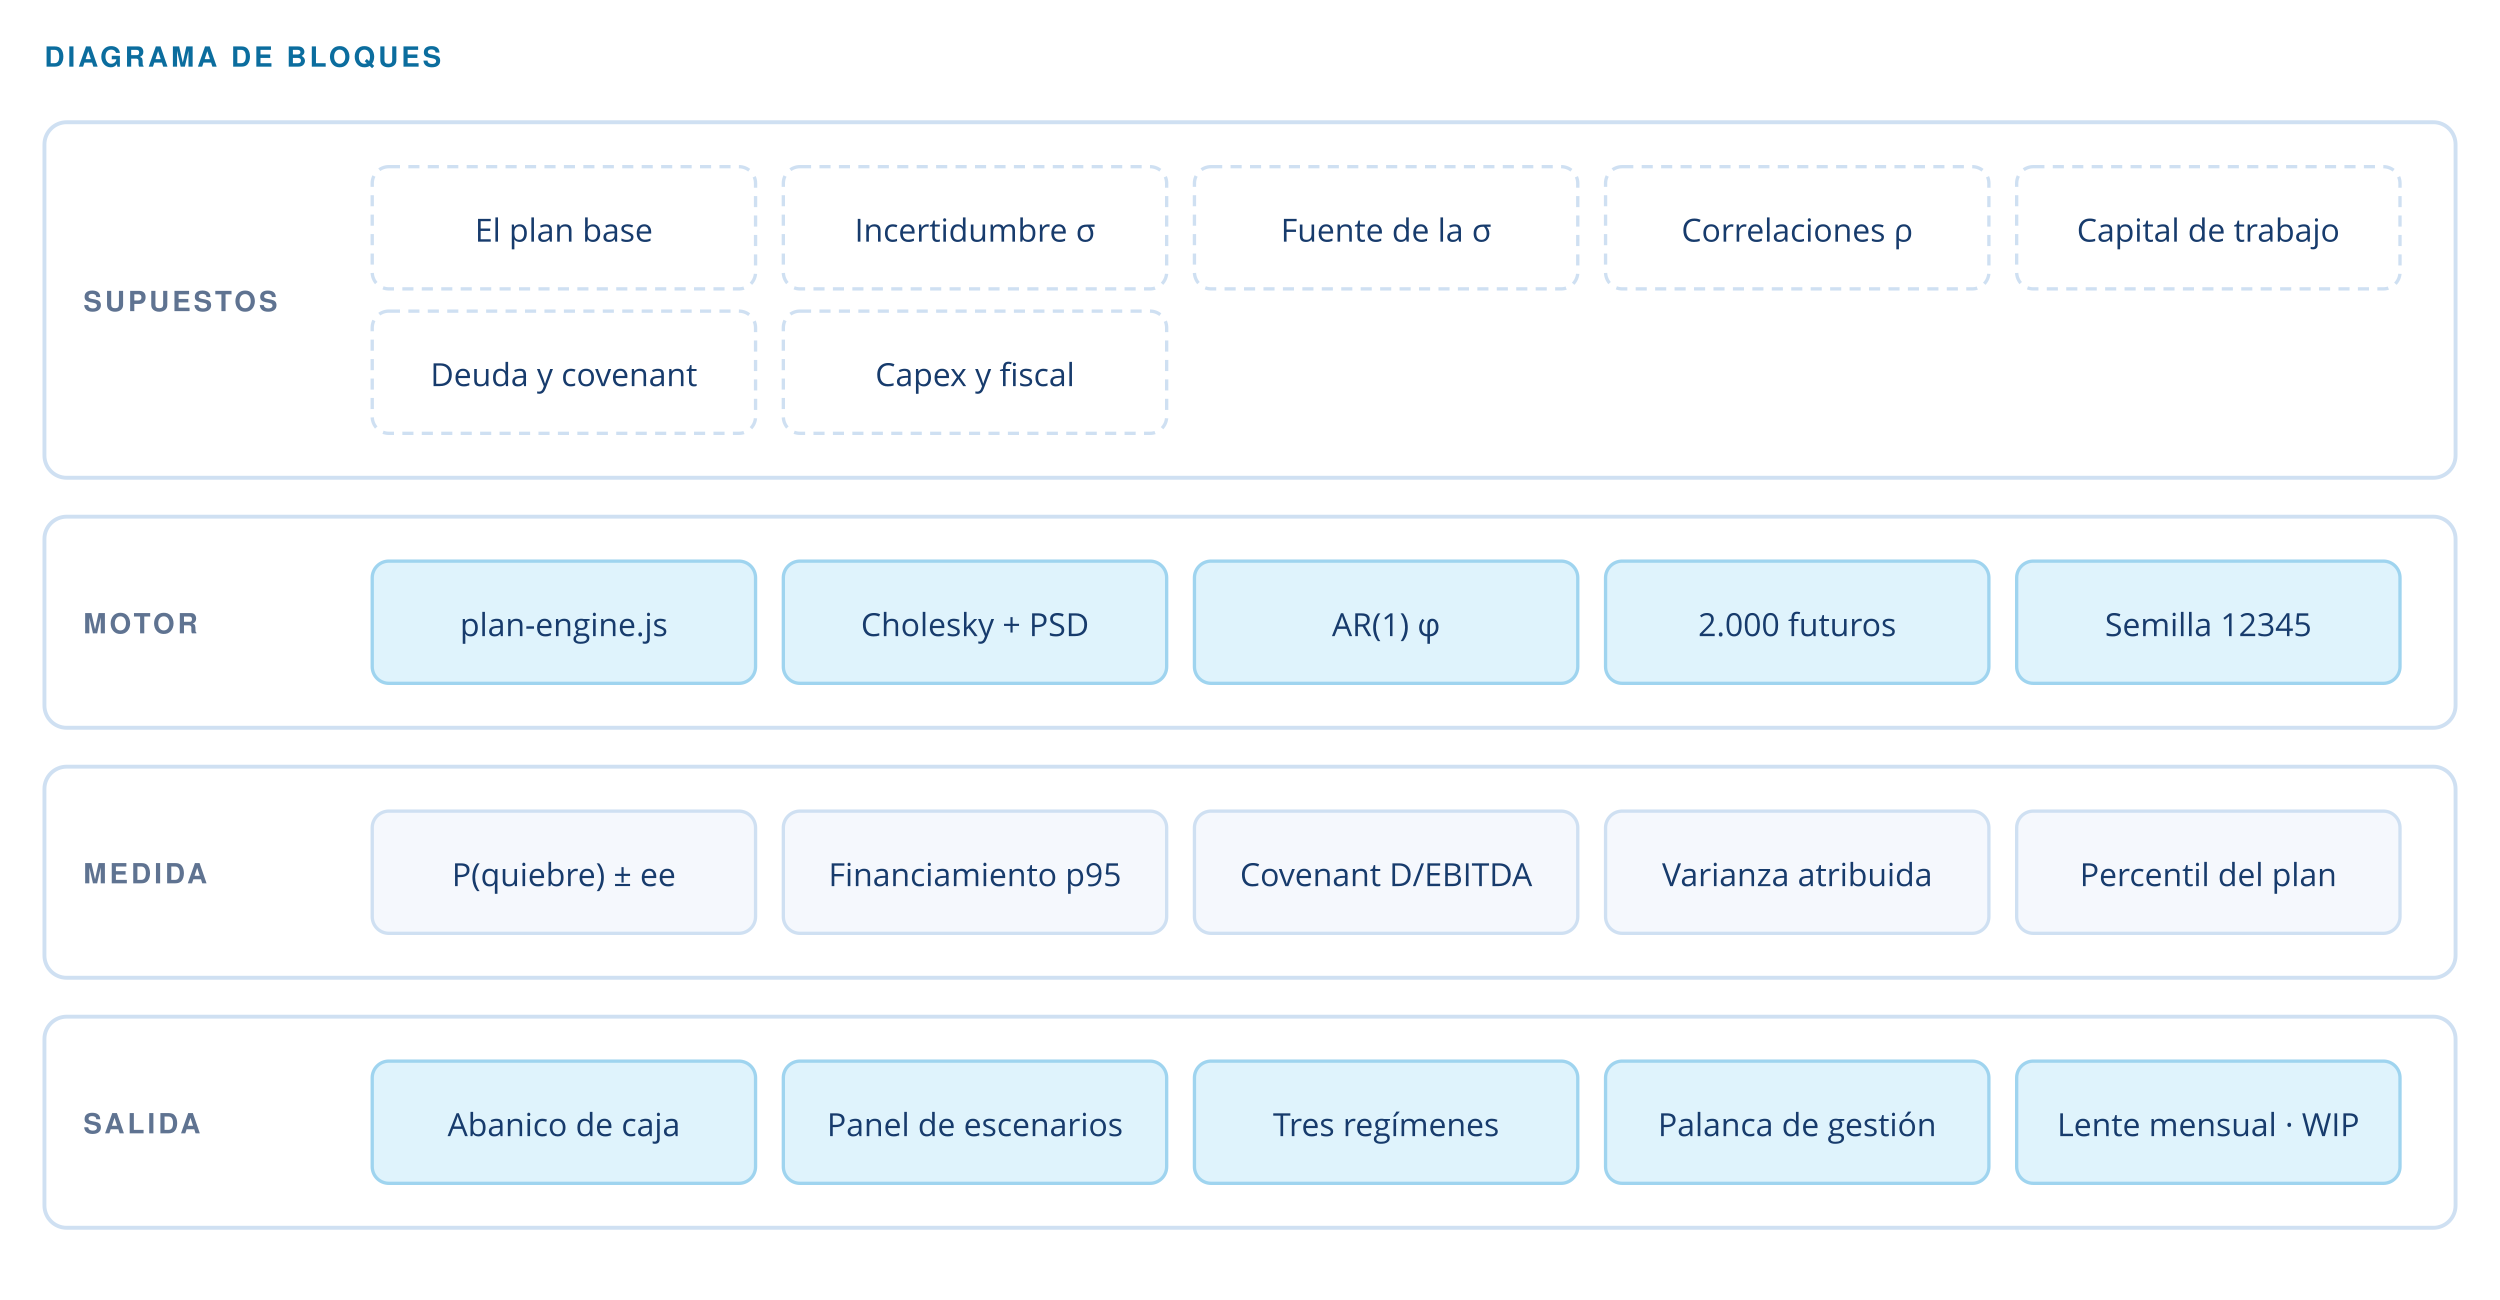
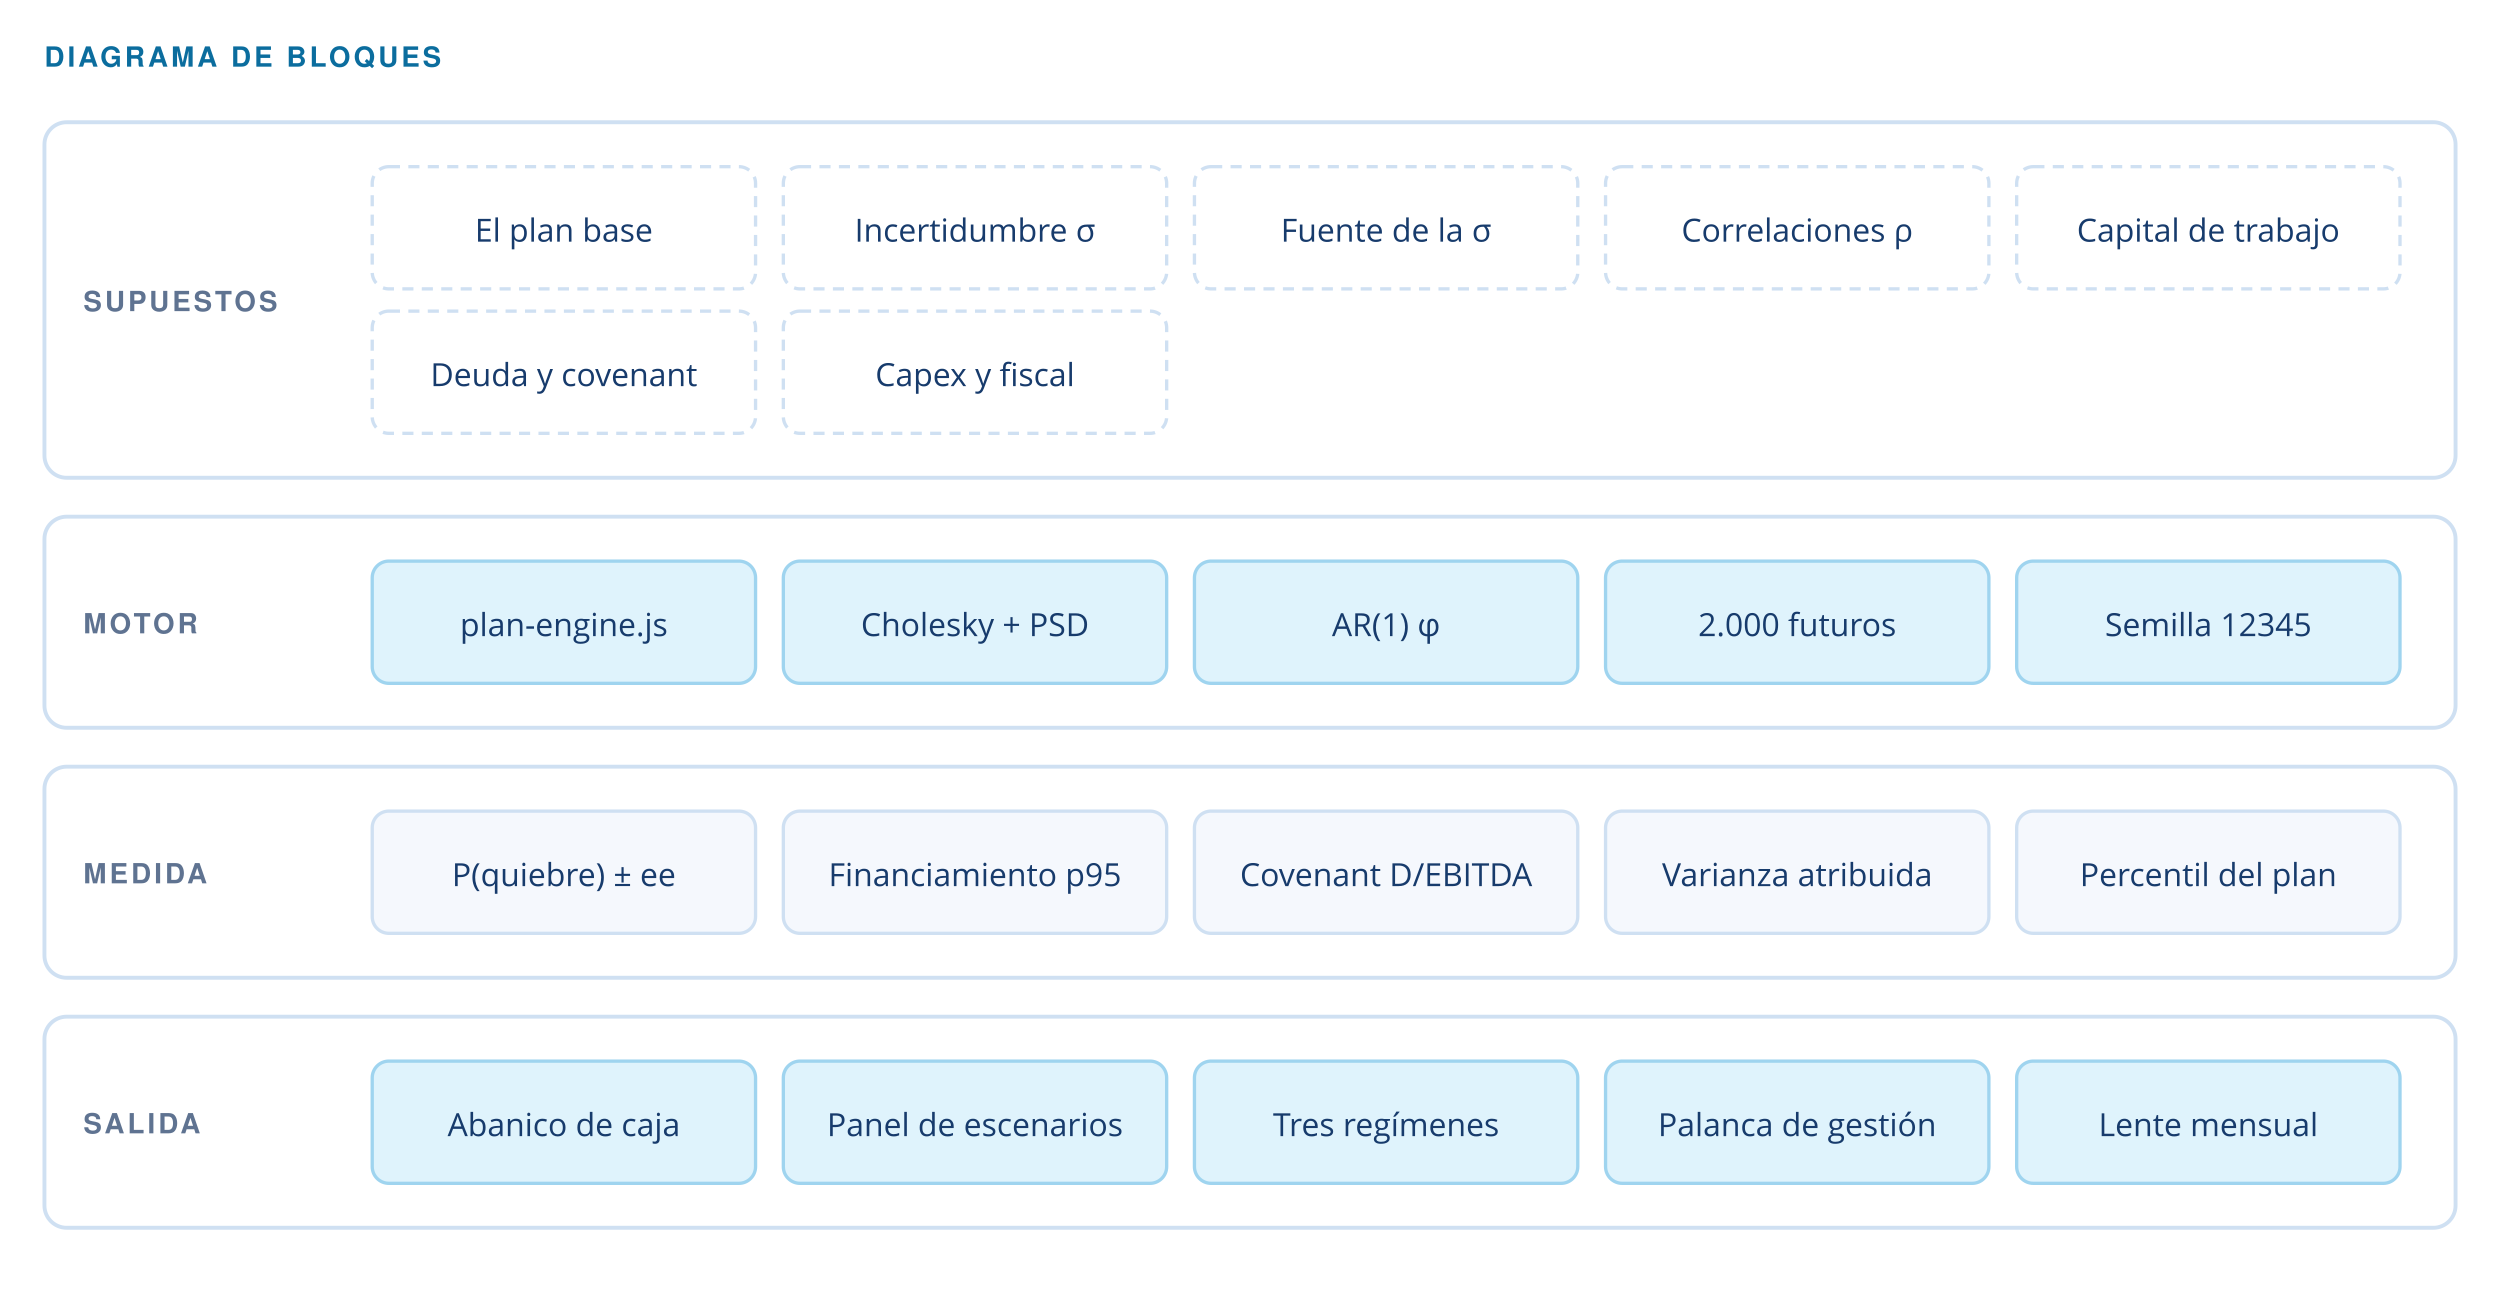
<svg xmlns="http://www.w3.org/2000/svg" width="900" height="468" viewBox="0 0 900 468" role="img" aria-label="Diagrama de bloques del Laboratorio de Planeamiento Financiero">
  <style>
  .lyr{fill:#fff;stroke:#cfe0f2;stroke-width:1.4}
  .bk{fill:#f5f8fd;stroke:#cfe0f2;stroke-width:1.2}
  .bka{fill:#dff3fc;stroke:#9fd4ef;stroke-width:1.2}
  .bkd{fill:#fff;stroke:#cfe0f2;stroke-width:1.2;stroke-dasharray:4 3}
  .lt{font-family:Poppins,Helvetica,Arial,sans-serif;font-size:10px;font-weight:600;letter-spacing:1.1px;fill:#5f7391}
  .bt{font-family:'Open Sans',Helvetica,Arial,sans-serif;font-size:11.5px;fill:#173b6c}
</style>
  <rect width="900" height="468" fill="#fff" />
  <text class="lt" x="16" y="24" style="fill:#0b6d9e">DIAGRAMA DE BLOQUES</text>
  <rect class="lyr" x="16" y="44" width="868" height="128" rx="8" />
  <text class="lt" x="30" y="112.0">SUPUESTOS</text>
  <rect class="bkd" x="134" y="60" width="138" height="44" rx="6" />
  <text class="bt" x="203.0" y="87" text-anchor="middle">El plan base</text>
  <rect class="bkd" x="282" y="60" width="138" height="44" rx="6" />
  <text class="bt" x="351.0" y="87" text-anchor="middle">Incertidumbre σ</text>
  <rect class="bkd" x="430" y="60" width="138" height="44" rx="6" />
  <text class="bt" x="499.0" y="87" text-anchor="middle">Fuente de la σ</text>
  <rect class="bkd" x="578" y="60" width="138" height="44" rx="6" />
  <text class="bt" x="647.0" y="87" text-anchor="middle">Correlaciones ρ</text>
  <rect class="bkd" x="726" y="60" width="138" height="44" rx="6" />
  <text class="bt" x="795.0" y="87" text-anchor="middle">Capital de trabajo</text>
  <rect class="bkd" x="134" y="112" width="138" height="44" rx="6" />
  <text class="bt" x="203.0" y="139" text-anchor="middle">Deuda y covenant</text>
  <rect class="bkd" x="282" y="112" width="138" height="44" rx="6" />
  <text class="bt" x="351.0" y="139" text-anchor="middle">Capex y fiscal</text>
  <rect class="lyr" x="16" y="186" width="868" height="76" rx="8" />
  <text class="lt" x="30" y="228.0">MOTOR</text>
  <rect class="bka" x="134" y="202" width="138" height="44" rx="6" />
  <text class="bt" x="203.0" y="229" text-anchor="middle">plan-engine.js</text>
  <rect class="bka" x="282" y="202" width="138" height="44" rx="6" />
  <text class="bt" x="351.0" y="229" text-anchor="middle">Cholesky + PSD</text>
  <rect class="bka" x="430" y="202" width="138" height="44" rx="6" />
  <text class="bt" x="499.0" y="229" text-anchor="middle">AR(1) φ</text>
  <rect class="bka" x="578" y="202" width="138" height="44" rx="6" />
  <text class="bt" x="647.0" y="229" text-anchor="middle">2.000 futuros</text>
  <rect class="bka" x="726" y="202" width="138" height="44" rx="6" />
  <text class="bt" x="795.0" y="229" text-anchor="middle">Semilla 12345</text>
  <rect class="lyr" x="16" y="276" width="868" height="76" rx="8" />
  <text class="lt" x="30" y="318.0">MEDIDA</text>
  <rect class="bk" x="134" y="292" width="138" height="44" rx="6" />
  <text class="bt" x="203.0" y="319" text-anchor="middle">P(quiebre) ± ee</text>
  <rect class="bk" x="282" y="292" width="138" height="44" rx="6" />
  <text class="bt" x="351.0" y="319" text-anchor="middle">Financiamiento p95</text>
  <rect class="bk" x="430" y="292" width="138" height="44" rx="6" />
  <text class="bt" x="499.0" y="319" text-anchor="middle">Covenant D/EBITDA</text>
  <rect class="bk" x="578" y="292" width="138" height="44" rx="6" />
  <text class="bt" x="647.0" y="319" text-anchor="middle">Varianza atribuida</text>
  <rect class="bk" x="726" y="292" width="138" height="44" rx="6" />
  <text class="bt" x="795.0" y="319" text-anchor="middle">Percentil del plan</text>
  <rect class="lyr" x="16" y="366" width="868" height="76" rx="8" />
  <text class="lt" x="30" y="408.0">SALIDA</text>
  <rect class="bka" x="134" y="382" width="138" height="44" rx="6" />
  <text class="bt" x="203.0" y="409" text-anchor="middle">Abanico de caja</text>
  <rect class="bka" x="282" y="382" width="138" height="44" rx="6" />
  <text class="bt" x="351.0" y="409" text-anchor="middle">Panel de escenarios</text>
  <rect class="bka" x="430" y="382" width="138" height="44" rx="6" />
  <text class="bt" x="499.0" y="409" text-anchor="middle">Tres regímenes</text>
  <rect class="bka" x="578" y="382" width="138" height="44" rx="6" />
  <text class="bt" x="647.0" y="409" text-anchor="middle">Palanca de gestión</text>
  <rect class="bka" x="726" y="382" width="138" height="44" rx="6" />
-   <text class="bt" x="795.0" y="409" text-anchor="middle">Lente mensual · WIP</text>
+   <text class="bt" x="795.0" y="409" text-anchor="middle">Lente mensual</text>
</svg>
